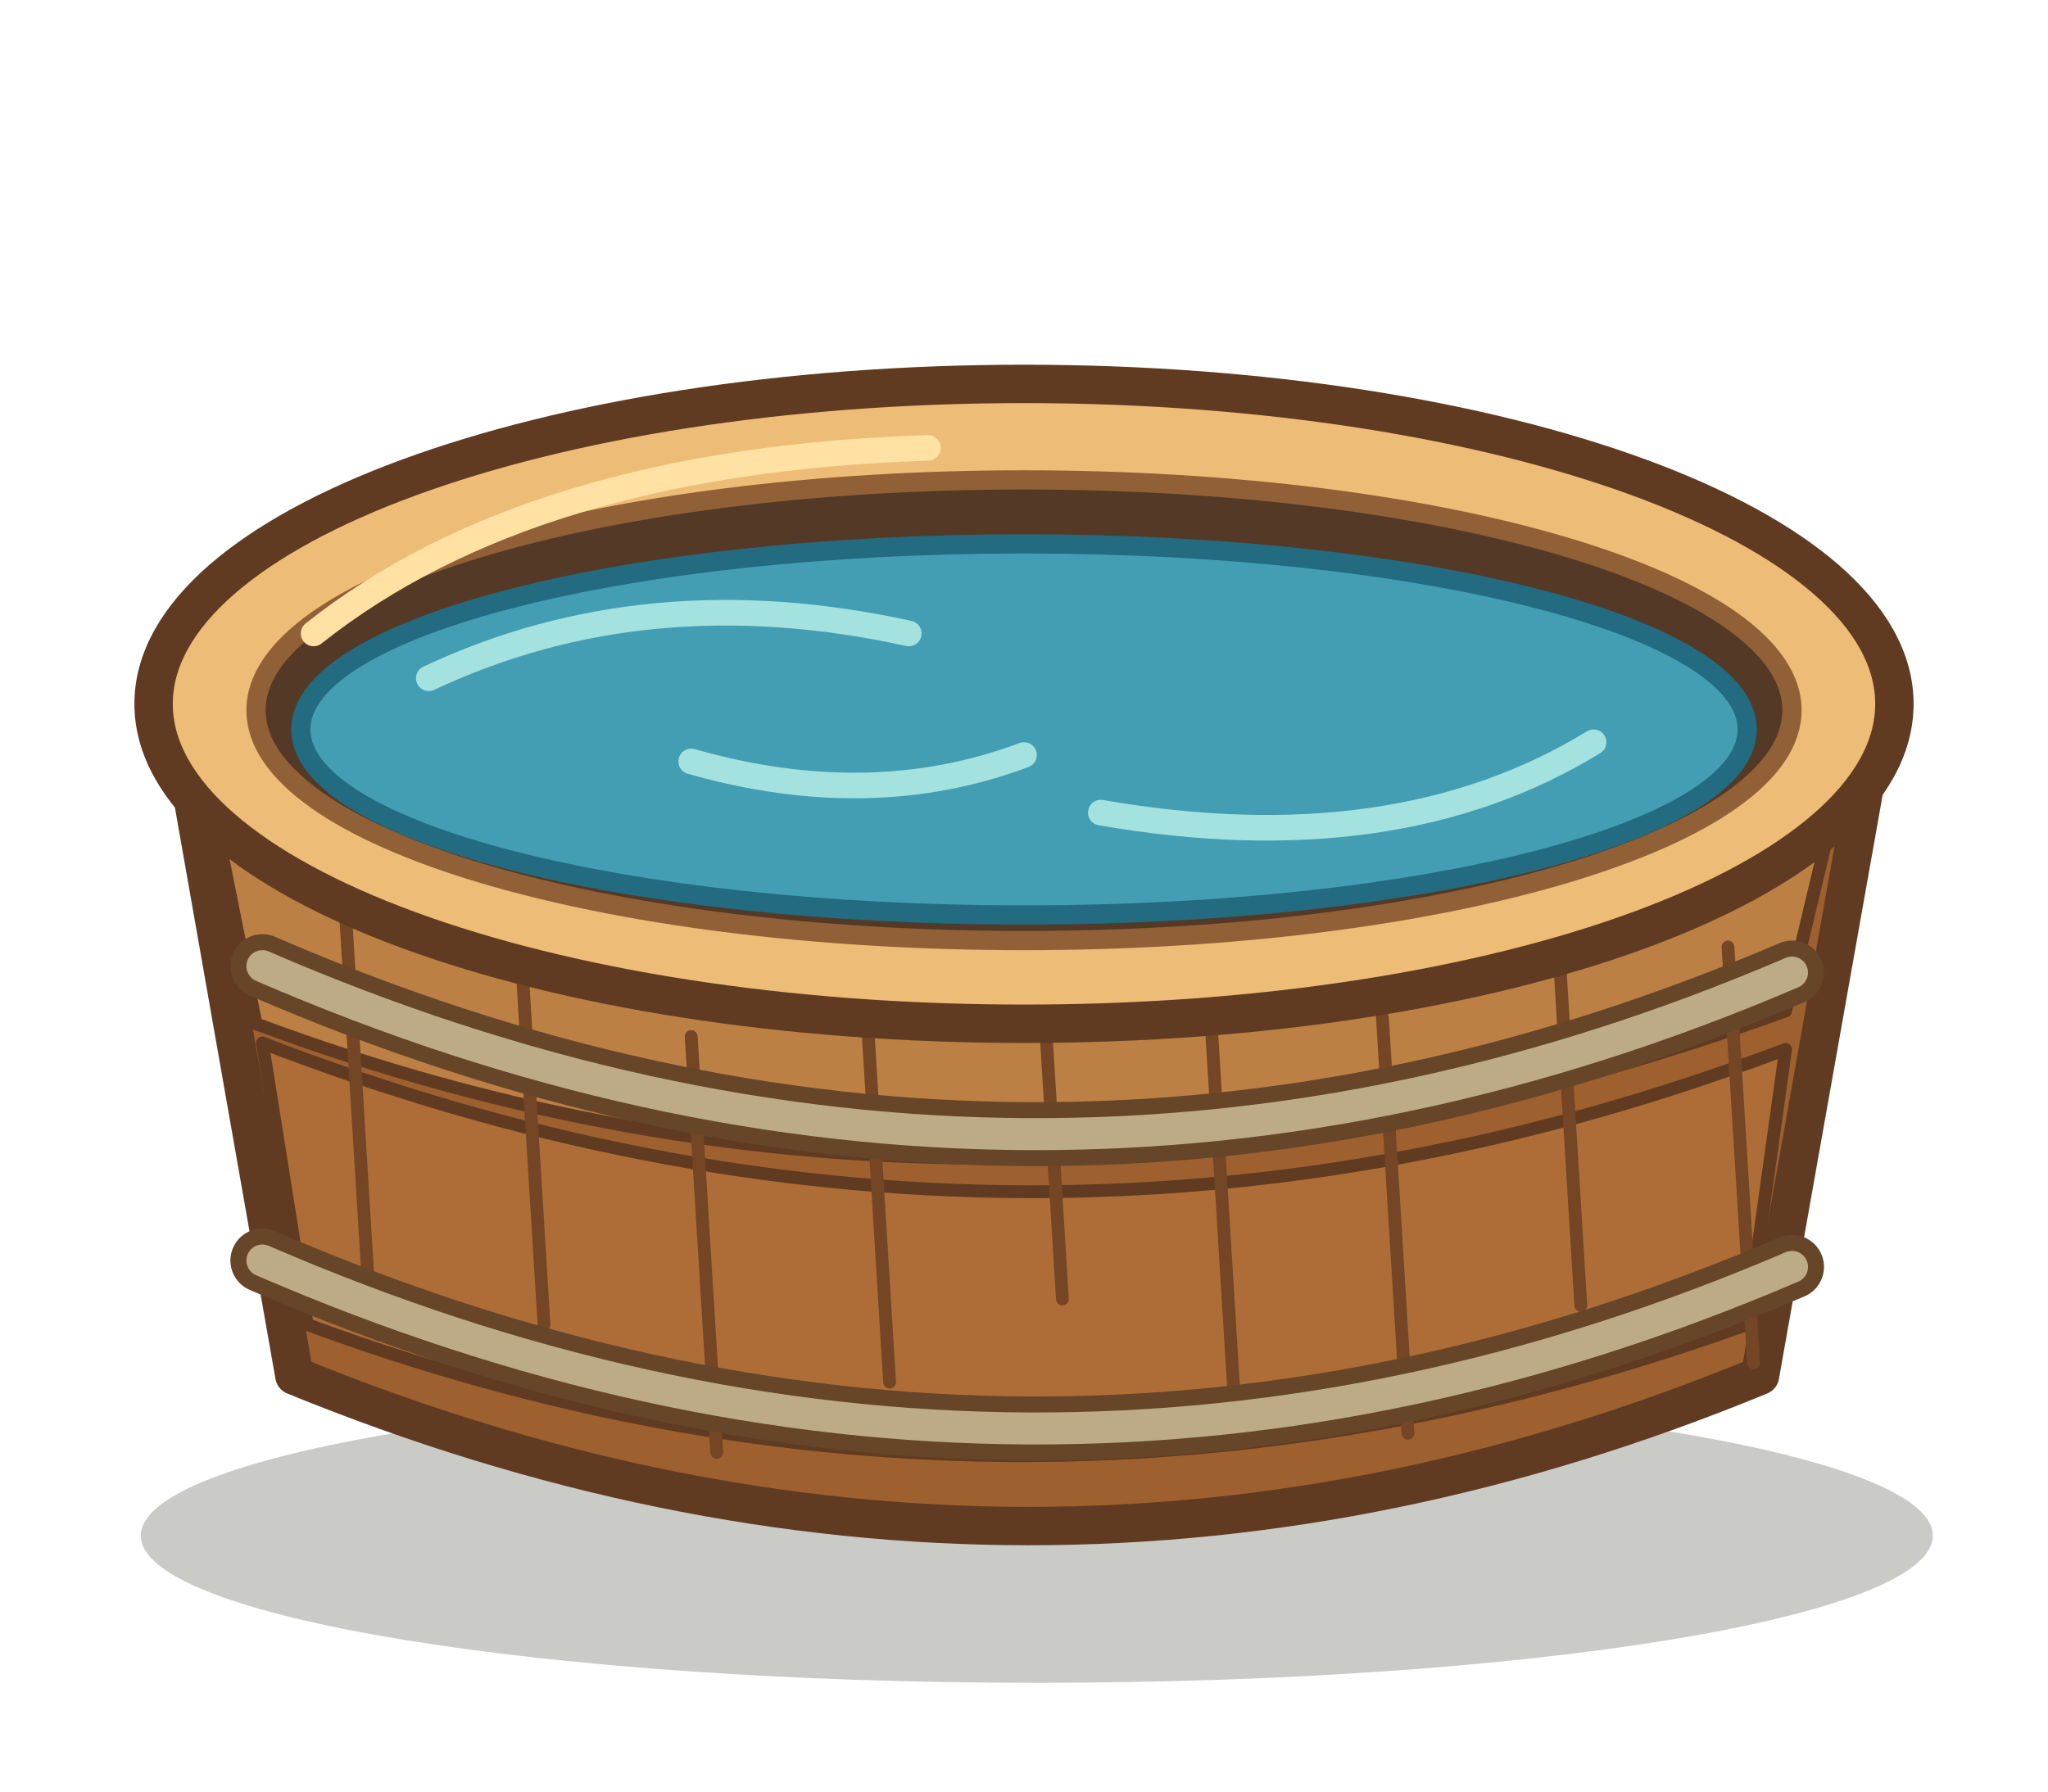
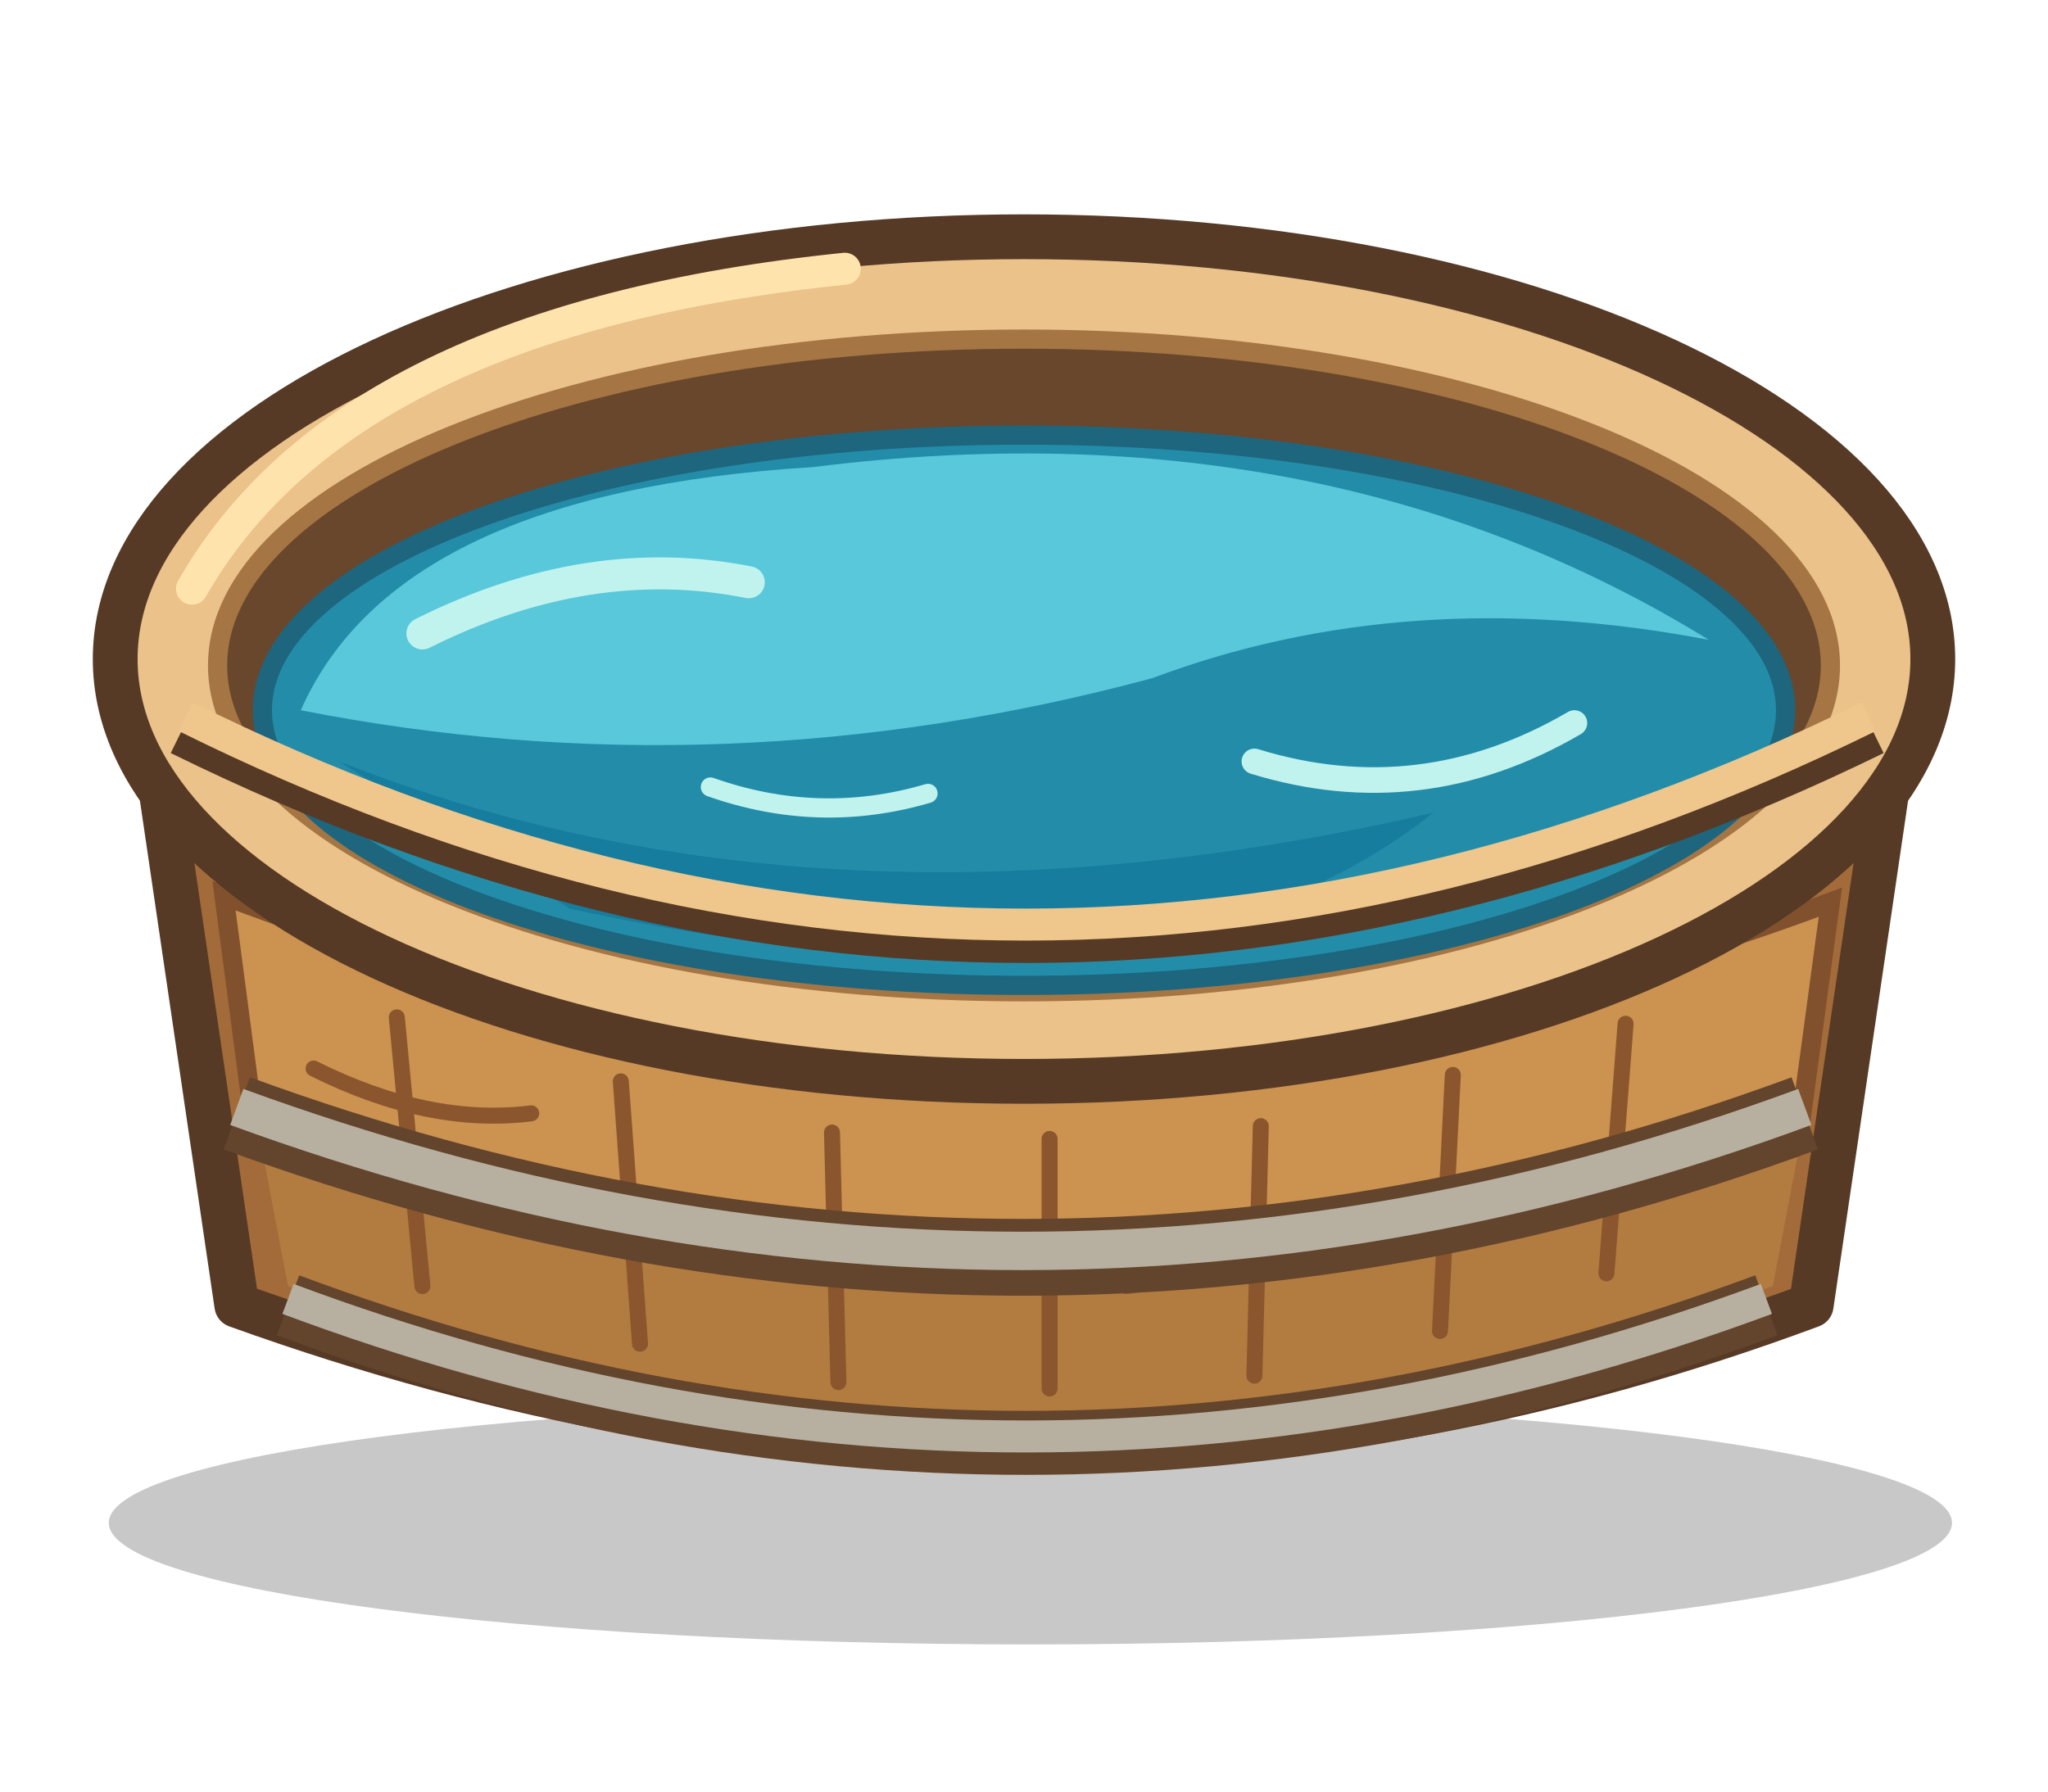
<svg xmlns="http://www.w3.org/2000/svg" width="320" height="280" viewBox="0 0 320 280">
-   <ellipse cx="162" cy="240" rx="140" ry="23" opacity=".23" fill="#171508" stroke="none" stroke-width="3" />
-   <path d="M 27 107 Q 160 61 294 108 L 275 215 Q 161 262 46 215 Z" fill="#9e602f" stroke="#603b21" stroke-width="6" stroke-linejoin="round" stroke-linecap="round" />
-   <path d="M 31 115 Q 160 165 289 116 L 279 158 Q 155 203 40 160 Z" fill="#bc8044" stroke="#603b21" stroke-width="2" stroke-linejoin="round" stroke-linecap="round" />
-   <path d="M 41 163 Q 160 209 279 164 L 273 207 Q 159 248 48 207 Z" fill="#ae6d36" stroke="#603b21" stroke-width="2" stroke-linejoin="round" stroke-linecap="round" />
-   <path d="M 54 143 l 4 65" fill="none" stroke="#744625" stroke-width="2" stroke-linejoin="round" stroke-linecap="round" />
-   <path d="M 81 142 l 4 65" fill="none" stroke="#744625" stroke-width="2" stroke-linejoin="round" stroke-linecap="round" />
-   <path d="M 108 162 l 4 65" fill="none" stroke="#744625" stroke-width="2" stroke-linejoin="round" stroke-linecap="round" />
-   <path d="M 135 151 l 4 65" fill="none" stroke="#744625" stroke-width="2" stroke-linejoin="round" stroke-linecap="round" />
-   <path d="M 162 138 l 4 65" fill="none" stroke="#744625" stroke-width="2" stroke-linejoin="round" stroke-linecap="round" />
-   <path d="M 189 156 l 4 65" fill="none" stroke="#744625" stroke-width="2" stroke-linejoin="round" stroke-linecap="round" />
-   <path d="M 216 159 l 4 65" fill="none" stroke="#744625" stroke-width="2" stroke-linejoin="round" stroke-linecap="round" />
-   <path d="M 243 139 l 4 65" fill="none" stroke="#744625" stroke-width="2" stroke-linejoin="round" stroke-linecap="round" />
-   <path d="M 270 148 l 4 65" fill="none" stroke="#744625" stroke-width="2" stroke-linejoin="round" stroke-linecap="round" />
-   <path d="M 41 151 Q 161 203 280 152" fill="none" stroke="#664529" stroke-width="10" stroke-linejoin="round" stroke-linecap="round" />
-   <path d="M 41 151 Q 161 203 280 152" fill="none" stroke="#bdab87" stroke-width="5" stroke-linejoin="round" stroke-linecap="round" />
-   <path d="M 41 197 Q 161 249 280 198" fill="none" stroke="#664529" stroke-width="10" stroke-linejoin="round" stroke-linecap="round" />
-   <path d="M 41 197 Q 161 249 280 198" fill="none" stroke="#bdab87" stroke-width="5" stroke-linejoin="round" stroke-linecap="round" />
-   <ellipse cx="160" cy="110" rx="136" ry="50" fill="#edbc76" stroke="#603b21" stroke-width="6" />
-   <ellipse cx="160" cy="111" rx="120" ry="36" fill="#543a26" stroke="#926036" stroke-width="3" />
-   <ellipse cx="160" cy="114" rx="113" ry="29" fill="#439eb4" stroke="#226b80" stroke-width="3" />
-   <path d="M 67 106 Q 101 90 142 99 M 172 127 Q 218 135 249 116 M 108 119 Q 136 127 160 118" fill="none" stroke="#a4e2e0" stroke-width="4" stroke-linejoin="round" stroke-linecap="round" />
-   <path d="M 49 99 Q 83 72 145 70" fill="none" stroke="#ffe1a3" stroke-width="4" stroke-linejoin="round" stroke-linecap="round" />
+   <ellipse cx="161" cy="238" rx="144" ry="19" fill="#151b16" opacity=".24" />
+   <path d="M22 102 Q160 56 298 102 L283 204 Q162 249 37 204Z" fill="#a36b39" stroke="#563a25" stroke-width="7" stroke-linejoin="round" />
+   <path d="M35 140 Q161 188 286 141 L281 178 Q160 220 40 178Z" fill="#cb9250" stroke="#81502d" stroke-width="3" />
+   <path d="M41 180 Q162 222 281 180 L277 201 Q162 242 45 201Z" fill="#b27b40" />
+   <g fill="none" stroke="#8b562d" stroke-width="2.5" stroke-linecap="round">
+     <path d="M62 159l4 42m31-32 3 41m30-33 1 39m33-38v39m33-41-1 39m31-47-2 40m29-48-3 39" />
+     <path d="M49 167q18 9 34 7m30 17 24 3m39 7 20-3m30-10 27-7" />
+   </g>
+   <path d="M37 174 Q160 219 282 174" fill="none" stroke="#63442c" stroke-width="12" />
+   <path d="M37 173 Q160 218 282 173" fill="none" stroke="#b7b0a0" stroke-width="6" />
+   <path d="M45 204 Q160 247 276 204" fill="none" stroke="#63442c" stroke-width="10" />
+   <path d="M45 203 Q160 246 276 203" fill="none" stroke="#b7b0a0" stroke-width="5" />
+   <ellipse cx="160" cy="103" rx="142" ry="66" fill="#eac28a" stroke="#563a25" stroke-width="7" />
+   <ellipse cx="160" cy="104" rx="126" ry="51" fill="#68472d" stroke="#a57543" stroke-width="3" />
+   <ellipse cx="160" cy="111" rx="119" ry="43" fill="#238da9" stroke="#1d667e" stroke-width="3" />
+   <path d="M47 111 Q62 77 127 73 Q207 63 267 100 Q220 91 180 106 Q113 124 47 111Z" fill="#58c8da" />
+   <path d="M53 119 Q129 149 224 127 Q180 162 89 142Z" fill="#167d9f" />
+   <g fill="none" stroke="#c1f3ee" stroke-linecap="round">
+     <path d="M66 99 Q92 86 117 91" stroke-width="5" />
+     <path d="M196 119 Q222 127 246 113" stroke-width="4" />
+     <path d="M111 123 Q128 129 145 124" stroke-width="3" />
+   </g>
+   <path d="M30 92 Q54 50 132 42" fill="none" stroke="#ffe3ad" stroke-width="5" stroke-linecap="round" />
+   <path d="M28 115 Q160 180 293 115" fill="none" stroke="#563a25" stroke-width="6" />
+   <path d="M29 112 Q160 177 292 112" fill="none" stroke="#efc68b" stroke-width="5" />
</svg>
